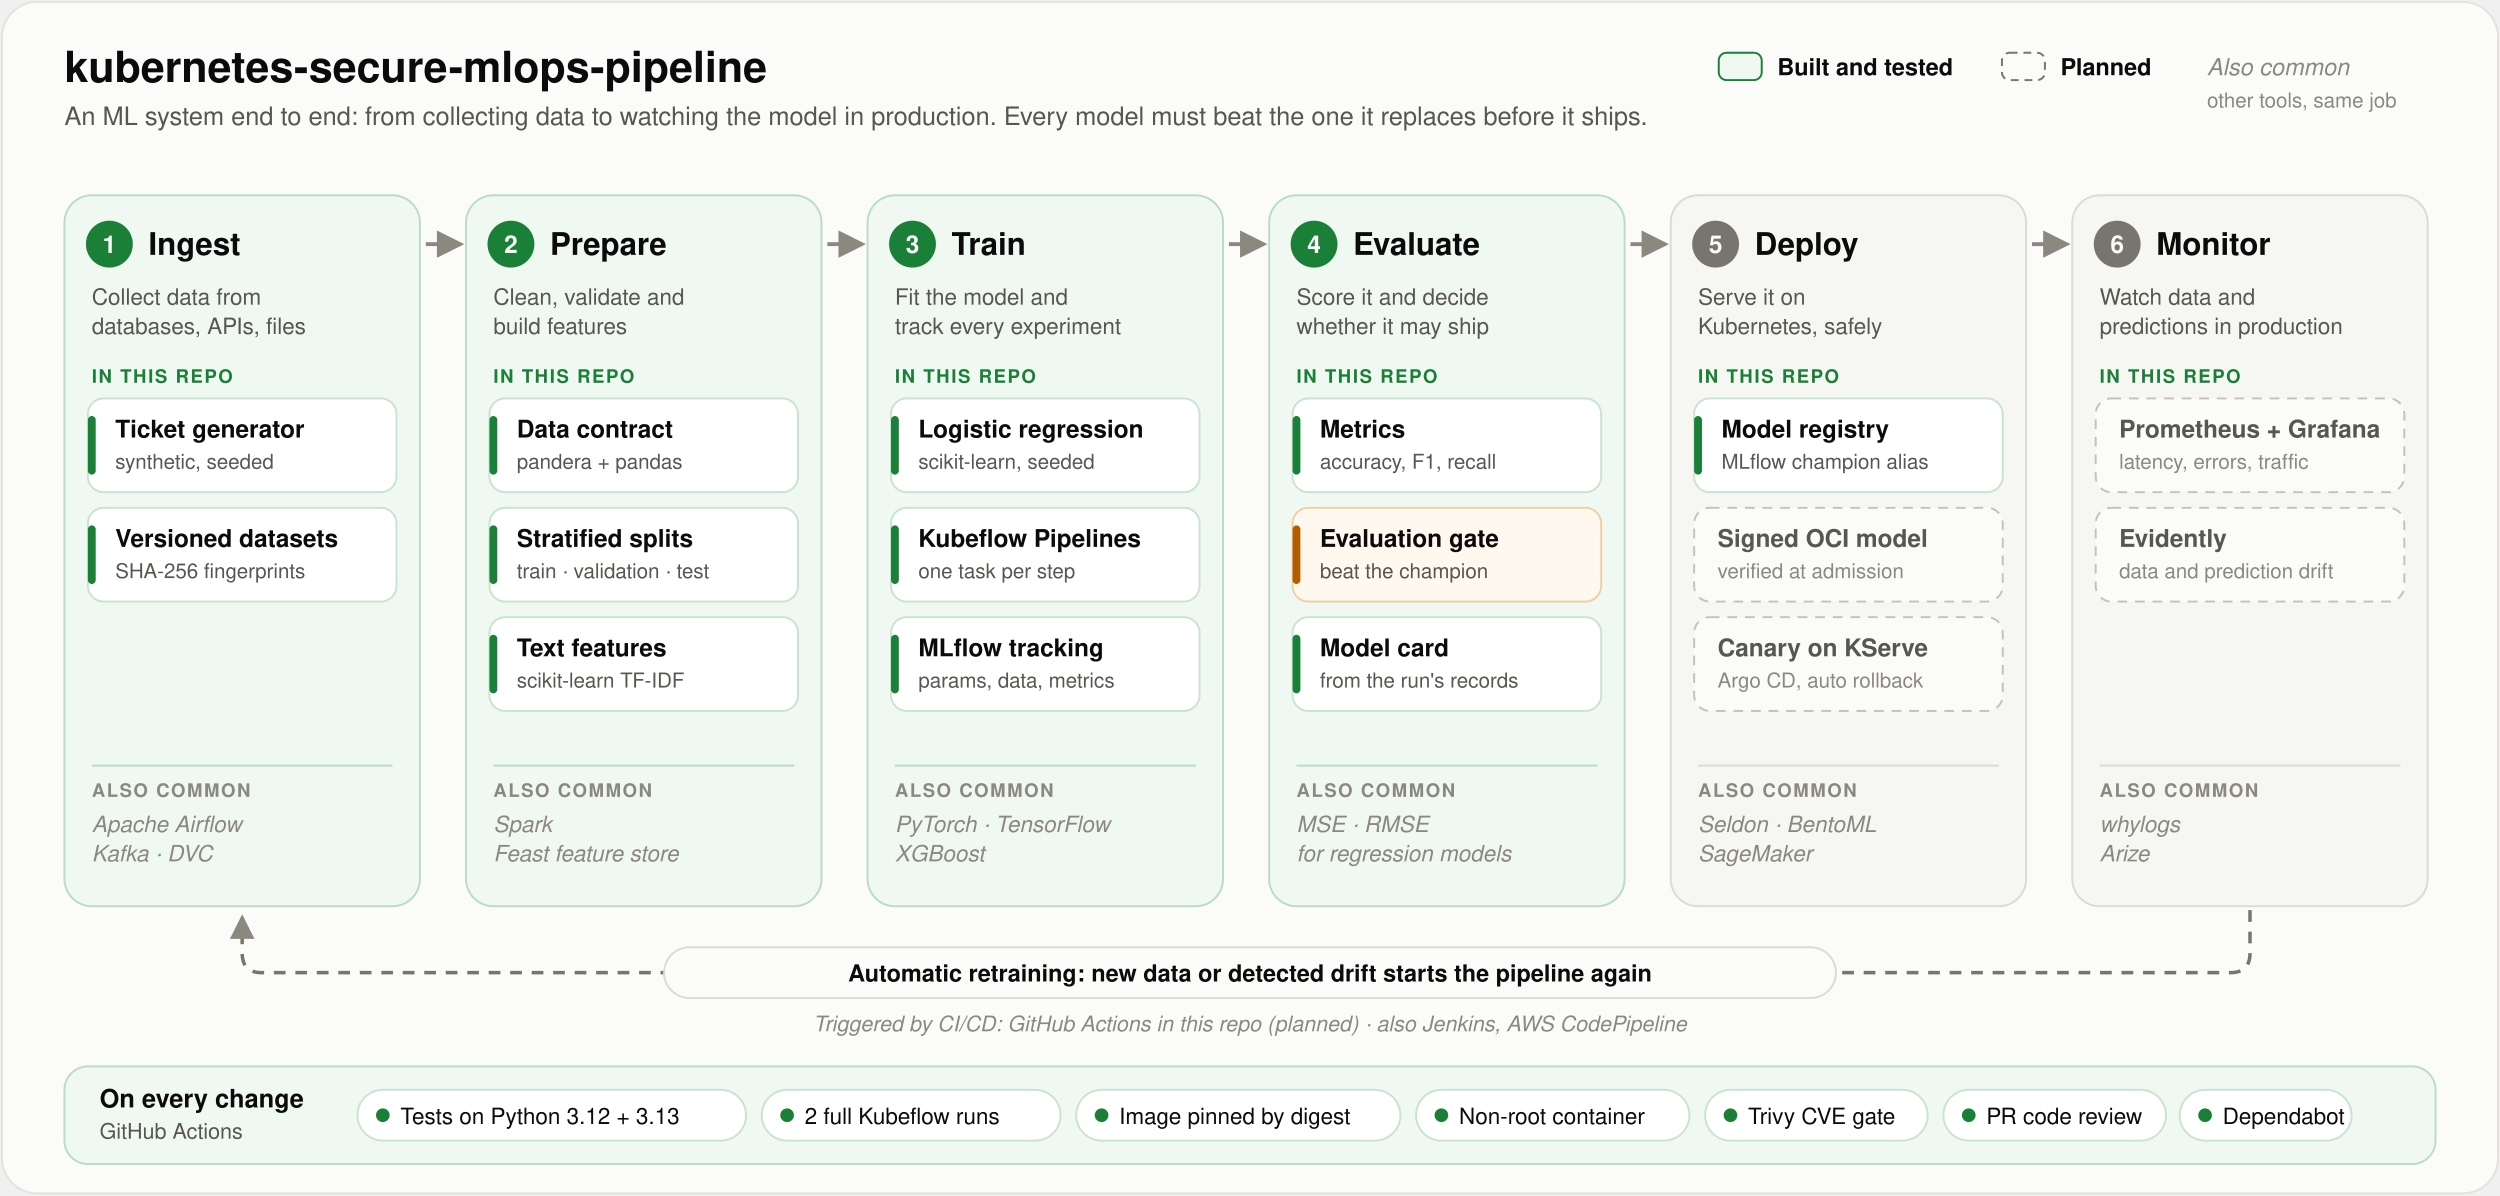
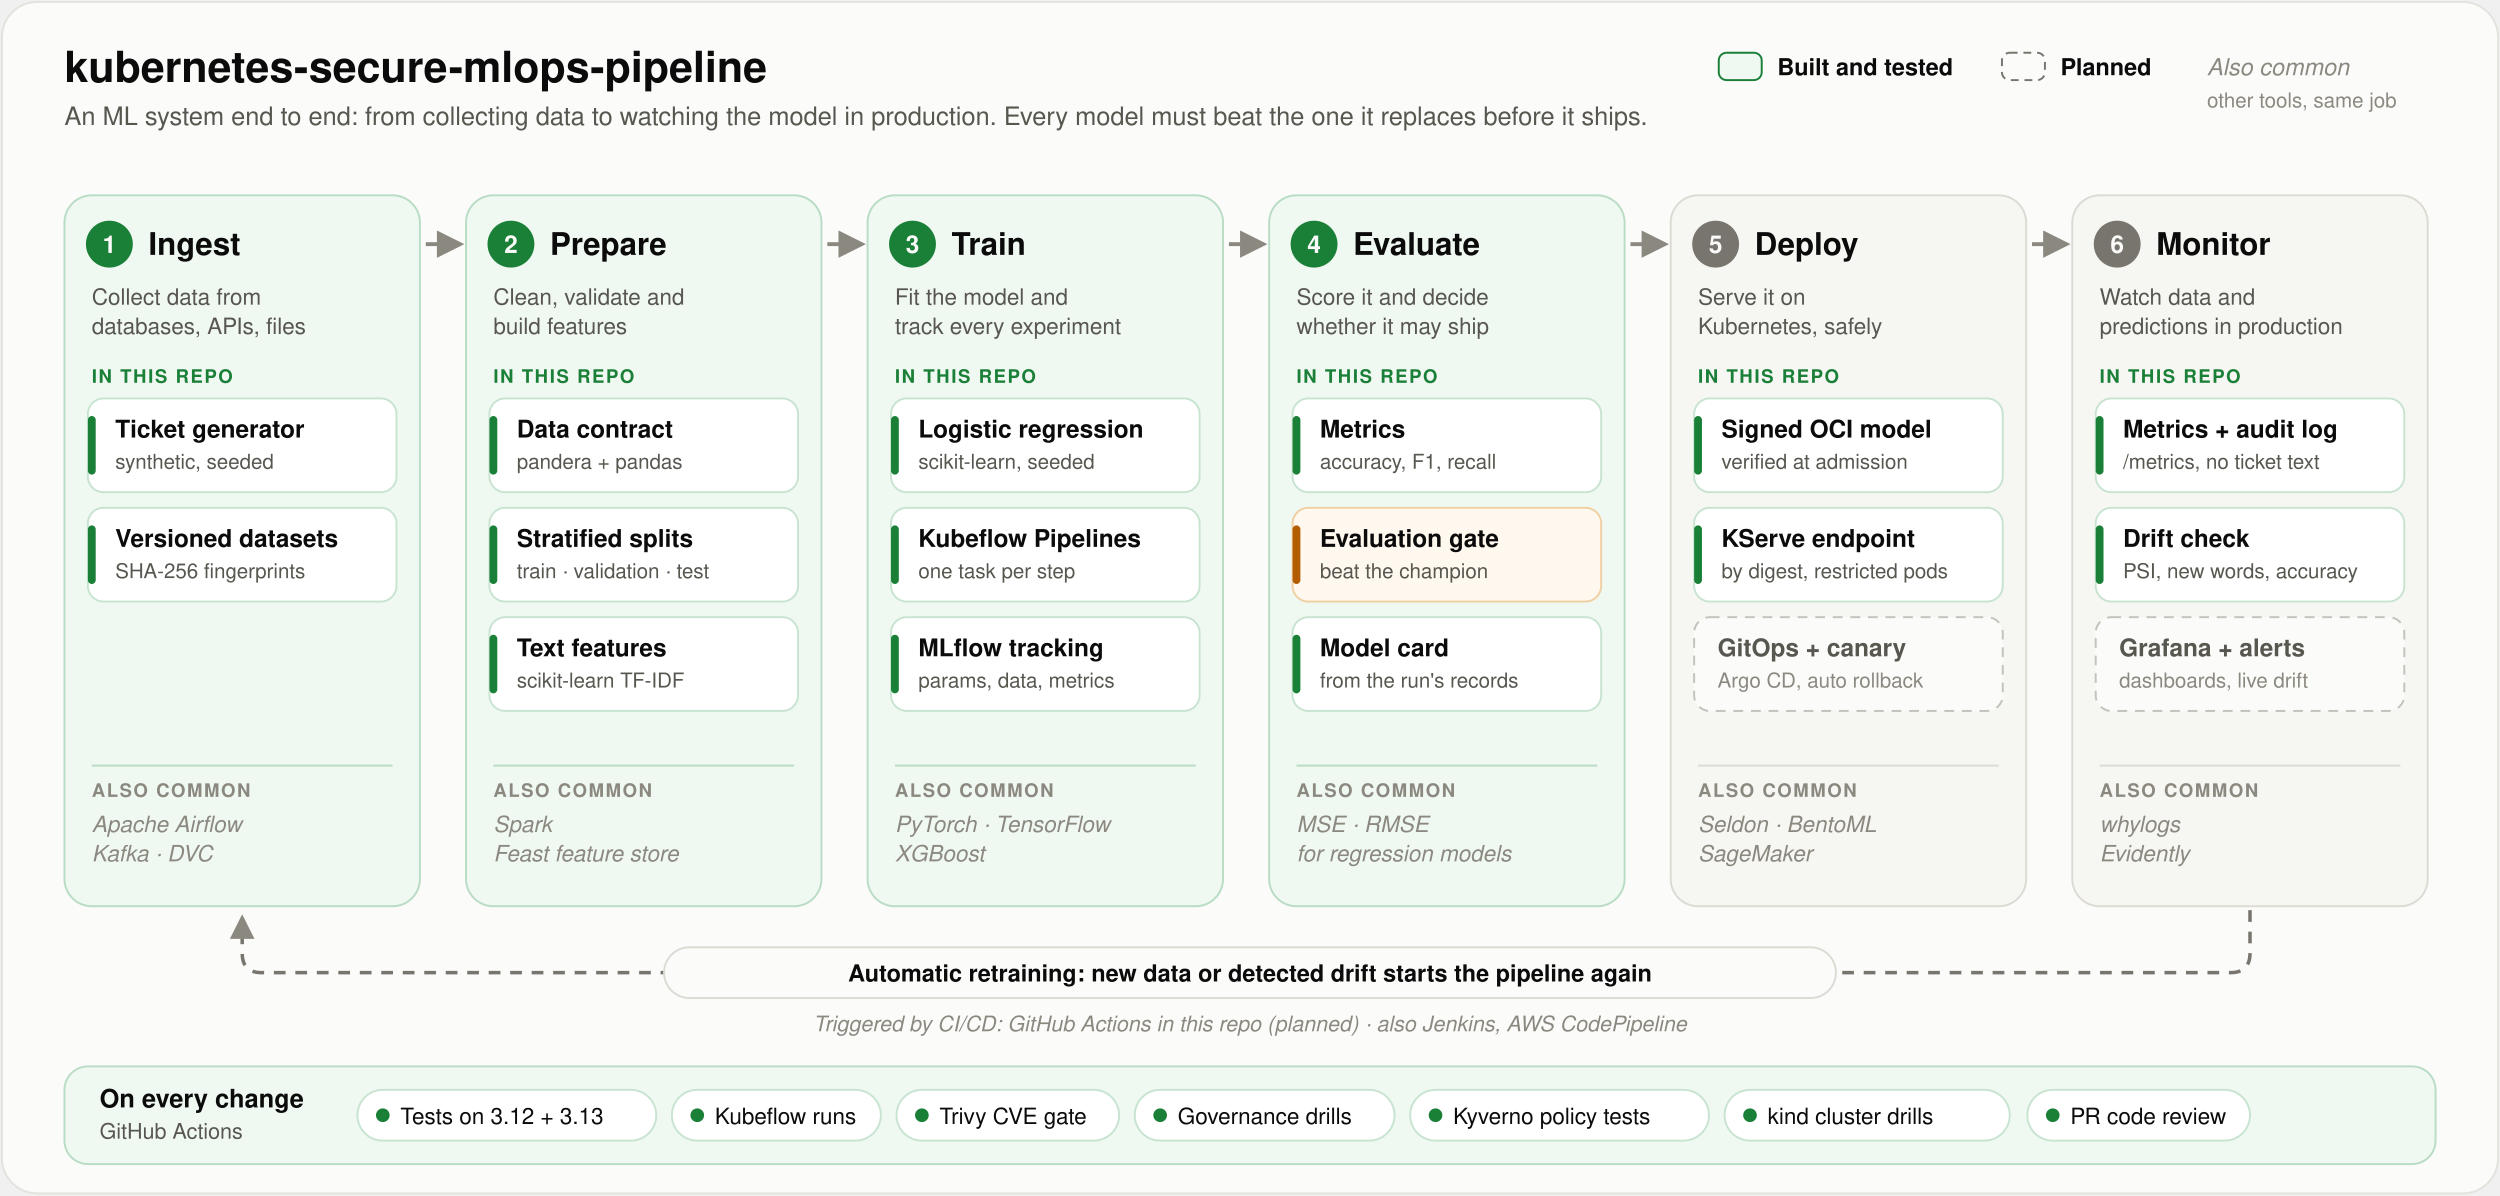
<svg xmlns="http://www.w3.org/2000/svg" width="1280" height="612" viewBox="0 0 1280 612" role="img" aria-labelledby="title desc" font-family="-apple-system, BlinkMacSystemFont, 'Segoe UI', Helvetica, Arial, sans-serif">
  <defs>
    <marker id="arrow" viewBox="0 0 10 10" refX="8.5" refY="5" markerWidth="7" markerHeight="7" orient="auto-start-reverse">
      <path d="M0 0 L10 5 L0 10 z" fill="#8a887f" />
    </marker>
  </defs>
  <rect x="1" y="1" width="1278" height="610" rx="18" fill="#fbfbfa" stroke="#e4e2dc" />
  <text x="33" y="42" font-size="22" font-weight="700" fill="#0b0b0b" text-anchor="start">kubernetes-secure-mlops-pipeline</text>
  <text x="33" y="64" font-size="13" font-weight="400" fill="#57564f" text-anchor="start">An ML system end to end: from collecting data to watching the model in production. Every model must beat the one it replaces before it ships.</text>
  <rect x="880" y="27" width="22" height="14" rx="4" fill="#f0f8f2" stroke="#1a7f37" />
  <text x="910" y="38.5" font-size="12" font-weight="600" fill="#0b0b0b" text-anchor="start">Built and tested</text>
  <rect x="1025" y="27" width="22" height="14" rx="4" fill="#fbfbfa" stroke="#77756d" stroke-dasharray="4 3" />
  <text x="1055" y="38.5" font-size="12" font-weight="600" fill="#0b0b0b" text-anchor="start">Planned</text>
  <text x="1130" y="38.5" font-size="12" font-weight="500" fill="#8a887f" text-anchor="start" font-style="italic">Also common</text>
  <text x="1130" y="55" font-size="10.5" font-weight="400" fill="#8a887f" text-anchor="start">other tools, same job</text>
  <rect x="33" y="100" width="182" height="364" rx="14" fill="#f0f8f2" stroke="#b9dcc4" />
  <circle cx="56" cy="125" r="12" fill="#1a7f37" />
  <text x="56" y="129.5" font-size="12.5" font-weight="700" fill="#fbfbfa" text-anchor="middle">1</text>
  <text x="76" y="130.5" font-size="16" font-weight="700" fill="#0b0b0b" text-anchor="start">Ingest</text>
  <text x="47" y="156" font-size="11.5" font-weight="400" fill="#57564f" text-anchor="start">Collect data from</text>
  <text x="47" y="171" font-size="11.5" font-weight="400" fill="#57564f" text-anchor="start">databases, APIs, files</text>
  <text x="47" y="196" font-size="9.5" font-weight="700" fill="#1a7f37" text-anchor="start" letter-spacing="0.8">IN THIS REPO</text>
  <rect x="45.0" y="204" width="158" height="48" rx="8" fill="#ffffff" stroke="#c8e4d1" />
  <rect x="45.0" y="213" width="4" height="30" rx="2" fill="#1a7f37" />
  <text x="59" y="224" font-size="12.5" font-weight="600" fill="#0b0b0b" text-anchor="start">Ticket generator</text>
  <text x="59" y="240" font-size="10.5" font-weight="400" fill="#57564f" text-anchor="start">synthetic, seeded</text>
  <rect x="45.0" y="260" width="158" height="48" rx="8" fill="#ffffff" stroke="#c8e4d1" />
  <rect x="45.0" y="269" width="4" height="30" rx="2" fill="#1a7f37" />
  <text x="59" y="280" font-size="12.5" font-weight="600" fill="#0b0b0b" text-anchor="start">Versioned datasets</text>
  <text x="59" y="296" font-size="10.5" font-weight="400" fill="#57564f" text-anchor="start">SHA-256 fingerprints</text>
  <line x1="47" y1="392" x2="201" y2="392" stroke="#b9dcc4" />
  <text x="47" y="408" font-size="9.5" font-weight="700" fill="#8a887f" text-anchor="start" letter-spacing="0.8">ALSO COMMON</text>
  <text x="47" y="426" font-size="11.5" font-weight="500" fill="#8a887f" text-anchor="start" font-style="italic">Apache Airflow</text>
  <text x="47" y="441" font-size="11.5" font-weight="500" fill="#8a887f" text-anchor="start" font-style="italic">Kafka · DVC</text>
  <rect x="238.6" y="100" width="182" height="364" rx="14" fill="#f0f8f2" stroke="#b9dcc4" />
  <circle cx="261.6" cy="125" r="12" fill="#1a7f37" />
  <text x="261.6" y="129.5" font-size="12.5" font-weight="700" fill="#fbfbfa" text-anchor="middle">2</text>
  <text x="281.6" y="130.5" font-size="16" font-weight="700" fill="#0b0b0b" text-anchor="start">Prepare</text>
  <text x="252.6" y="156" font-size="11.5" font-weight="400" fill="#57564f" text-anchor="start">Clean, validate and</text>
  <text x="252.6" y="171" font-size="11.5" font-weight="400" fill="#57564f" text-anchor="start">build features</text>
  <text x="252.6" y="196" font-size="9.5" font-weight="700" fill="#1a7f37" text-anchor="start" letter-spacing="0.8">IN THIS REPO</text>
  <rect x="250.6" y="204" width="158" height="48" rx="8" fill="#ffffff" stroke="#c8e4d1" />
  <rect x="250.6" y="213" width="4" height="30" rx="2" fill="#1a7f37" />
  <text x="264.6" y="224" font-size="12.5" font-weight="600" fill="#0b0b0b" text-anchor="start">Data contract</text>
  <text x="264.6" y="240" font-size="10.5" font-weight="400" fill="#57564f" text-anchor="start">pandera + pandas</text>
  <rect x="250.6" y="260" width="158" height="48" rx="8" fill="#ffffff" stroke="#c8e4d1" />
  <rect x="250.6" y="269" width="4" height="30" rx="2" fill="#1a7f37" />
  <text x="264.6" y="280" font-size="12.5" font-weight="600" fill="#0b0b0b" text-anchor="start">Stratified splits</text>
  <text x="264.6" y="296" font-size="10.5" font-weight="400" fill="#57564f" text-anchor="start">train · validation · test</text>
  <rect x="250.6" y="316" width="158" height="48" rx="8" fill="#ffffff" stroke="#c8e4d1" />
  <rect x="250.6" y="325" width="4" height="30" rx="2" fill="#1a7f37" />
  <text x="264.6" y="336" font-size="12.5" font-weight="600" fill="#0b0b0b" text-anchor="start">Text features</text>
  <text x="264.6" y="352" font-size="10.5" font-weight="400" fill="#57564f" text-anchor="start">scikit-learn TF-IDF</text>
  <line x1="252.6" y1="392" x2="406.6" y2="392" stroke="#b9dcc4" />
  <text x="252.6" y="408" font-size="9.5" font-weight="700" fill="#8a887f" text-anchor="start" letter-spacing="0.8">ALSO COMMON</text>
  <text x="252.6" y="426" font-size="11.5" font-weight="500" fill="#8a887f" text-anchor="start" font-style="italic">Spark</text>
  <text x="252.6" y="441" font-size="11.5" font-weight="500" fill="#8a887f" text-anchor="start" font-style="italic">Feast feature store</text>
  <rect x="444.2" y="100" width="182" height="364" rx="14" fill="#f0f8f2" stroke="#b9dcc4" />
  <circle cx="467.2" cy="125" r="12" fill="#1a7f37" />
  <text x="467.2" y="129.5" font-size="12.5" font-weight="700" fill="#fbfbfa" text-anchor="middle">3</text>
  <text x="487.2" y="130.5" font-size="16" font-weight="700" fill="#0b0b0b" text-anchor="start">Train</text>
  <text x="458.2" y="156" font-size="11.5" font-weight="400" fill="#57564f" text-anchor="start">Fit the model and</text>
  <text x="458.2" y="171" font-size="11.5" font-weight="400" fill="#57564f" text-anchor="start">track every experiment</text>
  <text x="458.2" y="196" font-size="9.5" font-weight="700" fill="#1a7f37" text-anchor="start" letter-spacing="0.8">IN THIS REPO</text>
  <rect x="456.2" y="204" width="158" height="48" rx="8" fill="#ffffff" stroke="#c8e4d1" />
  <rect x="456.2" y="213" width="4" height="30" rx="2" fill="#1a7f37" />
  <text x="470.2" y="224" font-size="12.5" font-weight="600" fill="#0b0b0b" text-anchor="start">Logistic regression</text>
  <text x="470.2" y="240" font-size="10.5" font-weight="400" fill="#57564f" text-anchor="start">scikit-learn, seeded</text>
  <rect x="456.2" y="260" width="158" height="48" rx="8" fill="#ffffff" stroke="#c8e4d1" />
  <rect x="456.2" y="269" width="4" height="30" rx="2" fill="#1a7f37" />
  <text x="470.2" y="280" font-size="12.5" font-weight="600" fill="#0b0b0b" text-anchor="start">Kubeflow Pipelines</text>
  <text x="470.2" y="296" font-size="10.5" font-weight="400" fill="#57564f" text-anchor="start">one task per step</text>
  <rect x="456.2" y="316" width="158" height="48" rx="8" fill="#ffffff" stroke="#c8e4d1" />
  <rect x="456.2" y="325" width="4" height="30" rx="2" fill="#1a7f37" />
  <text x="470.2" y="336" font-size="12.5" font-weight="600" fill="#0b0b0b" text-anchor="start">MLflow tracking</text>
  <text x="470.2" y="352" font-size="10.5" font-weight="400" fill="#57564f" text-anchor="start">params, data, metrics</text>
  <line x1="458.2" y1="392" x2="612.2" y2="392" stroke="#b9dcc4" />
  <text x="458.2" y="408" font-size="9.5" font-weight="700" fill="#8a887f" text-anchor="start" letter-spacing="0.8">ALSO COMMON</text>
  <text x="458.2" y="426" font-size="11.5" font-weight="500" fill="#8a887f" text-anchor="start" font-style="italic">PyTorch · TensorFlow</text>
  <text x="458.2" y="441" font-size="11.5" font-weight="500" fill="#8a887f" text-anchor="start" font-style="italic">XGBoost</text>
  <rect x="649.8" y="100" width="182" height="364" rx="14" fill="#f0f8f2" stroke="#b9dcc4" />
  <circle cx="672.8" cy="125" r="12" fill="#1a7f37" />
  <text x="672.8" y="129.5" font-size="12.5" font-weight="700" fill="#fbfbfa" text-anchor="middle">4</text>
  <text x="692.8" y="130.5" font-size="16" font-weight="700" fill="#0b0b0b" text-anchor="start">Evaluate</text>
  <text x="663.8" y="156" font-size="11.5" font-weight="400" fill="#57564f" text-anchor="start">Score it and decide</text>
  <text x="663.8" y="171" font-size="11.5" font-weight="400" fill="#57564f" text-anchor="start">whether it may ship</text>
  <text x="663.8" y="196" font-size="9.5" font-weight="700" fill="#1a7f37" text-anchor="start" letter-spacing="0.8">IN THIS REPO</text>
  <rect x="661.8" y="204" width="158" height="48" rx="8" fill="#ffffff" stroke="#c8e4d1" />
  <rect x="661.8" y="213" width="4" height="30" rx="2" fill="#1a7f37" />
  <text x="675.8" y="224" font-size="12.5" font-weight="600" fill="#0b0b0b" text-anchor="start">Metrics</text>
  <text x="675.8" y="240" font-size="10.5" font-weight="400" fill="#57564f" text-anchor="start">accuracy, F1, recall</text>
  <rect x="661.8" y="260" width="158" height="48" rx="8" fill="#fff8ef" stroke="#f0cfa3" />
  <rect x="661.8" y="269" width="4" height="30" rx="2" fill="#b35c00" />
  <text x="675.8" y="280" font-size="12.5" font-weight="600" fill="#0b0b0b" text-anchor="start">Evaluation gate</text>
  <text x="675.8" y="296" font-size="10.5" font-weight="400" fill="#57564f" text-anchor="start">beat the champion</text>
  <rect x="661.8" y="316" width="158" height="48" rx="8" fill="#ffffff" stroke="#c8e4d1" />
  <rect x="661.8" y="325" width="4" height="30" rx="2" fill="#1a7f37" />
  <text x="675.8" y="336" font-size="12.5" font-weight="600" fill="#0b0b0b" text-anchor="start">Model card</text>
  <text x="675.8" y="352" font-size="10.5" font-weight="400" fill="#57564f" text-anchor="start">from the run's records</text>
  <line x1="663.8" y1="392" x2="817.8" y2="392" stroke="#b9dcc4" />
  <text x="663.8" y="408" font-size="9.5" font-weight="700" fill="#8a887f" text-anchor="start" letter-spacing="0.8">ALSO COMMON</text>
  <text x="663.8" y="426" font-size="11.5" font-weight="500" fill="#8a887f" text-anchor="start" font-style="italic">MSE · RMSE</text>
  <text x="663.8" y="441" font-size="11.5" font-weight="500" fill="#8a887f" text-anchor="start" font-style="italic">for regression models</text>
  <rect x="855.4" y="100" width="182" height="364" rx="14" fill="#f6f6f3" stroke="#dcdad3" />
  <circle cx="878.4" cy="125" r="12" fill="#77756d" />
  <text x="878.4" y="129.5" font-size="12.5" font-weight="700" fill="#fbfbfa" text-anchor="middle">5</text>
  <text x="898.4" y="130.5" font-size="16" font-weight="700" fill="#0b0b0b" text-anchor="start">Deploy</text>
  <text x="869.4" y="156" font-size="11.5" font-weight="400" fill="#57564f" text-anchor="start">Serve it on</text>
  <text x="869.4" y="171" font-size="11.5" font-weight="400" fill="#57564f" text-anchor="start">Kubernetes, safely</text>
  <text x="869.4" y="196" font-size="9.5" font-weight="700" fill="#1a7f37" text-anchor="start" letter-spacing="0.8">IN THIS REPO</text>
  <rect x="867.4" y="204" width="158" height="48" rx="8" fill="#ffffff" stroke="#c8e4d1" />
  <rect x="867.4" y="213" width="4" height="30" rx="2" fill="#1a7f37" />
-   <text x="881.4" y="224" font-size="12.5" font-weight="600" fill="#0b0b0b" text-anchor="start">Model registry</text>
-   <text x="881.4" y="240" font-size="10.5" font-weight="400" fill="#57564f" text-anchor="start">MLflow champion alias</text>
-   <rect x="867.4" y="260" width="158" height="48" rx="8" fill="#fbfbfa" stroke="#c4c2bb" stroke-dasharray="5 4" />
-   <text x="879.4" y="280" font-size="12.5" font-weight="600" fill="#57564f" text-anchor="start">Signed OCI model</text>
-   <text x="879.4" y="296" font-size="10.5" font-weight="400" fill="#8a887f" text-anchor="start">verified at admission</text>
+   <text x="881.4" y="224" font-size="12.5" font-weight="600" fill="#0b0b0b" text-anchor="start">Signed OCI model</text>
+   <text x="881.4" y="240" font-size="10.5" font-weight="400" fill="#57564f" text-anchor="start">verified at admission</text>
+   <rect x="867.4" y="260" width="158" height="48" rx="8" fill="#ffffff" stroke="#c8e4d1" />
+   <rect x="867.4" y="269" width="4" height="30" rx="2" fill="#1a7f37" />
+   <text x="881.4" y="280" font-size="12.5" font-weight="600" fill="#0b0b0b" text-anchor="start">KServe endpoint</text>
+   <text x="881.4" y="296" font-size="10.5" font-weight="400" fill="#57564f" text-anchor="start">by digest, restricted pods</text>
  <rect x="867.4" y="316" width="158" height="48" rx="8" fill="#fbfbfa" stroke="#c4c2bb" stroke-dasharray="5 4" />
-   <text x="879.4" y="336" font-size="12.5" font-weight="600" fill="#57564f" text-anchor="start">Canary on KServe</text>
+   <text x="879.4" y="336" font-size="12.5" font-weight="600" fill="#57564f" text-anchor="start">GitOps + canary</text>
  <text x="879.4" y="352" font-size="10.5" font-weight="400" fill="#8a887f" text-anchor="start">Argo CD, auto rollback</text>
  <line x1="869.4" y1="392" x2="1023.4" y2="392" stroke="#dcdad3" />
  <text x="869.4" y="408" font-size="9.5" font-weight="700" fill="#8a887f" text-anchor="start" letter-spacing="0.8">ALSO COMMON</text>
  <text x="869.4" y="426" font-size="11.5" font-weight="500" fill="#8a887f" text-anchor="start" font-style="italic">Seldon · BentoML</text>
  <text x="869.4" y="441" font-size="11.5" font-weight="500" fill="#8a887f" text-anchor="start" font-style="italic">SageMaker</text>
  <rect x="1061" y="100" width="182" height="364" rx="14" fill="#f6f6f3" stroke="#dcdad3" />
  <circle cx="1084" cy="125" r="12" fill="#77756d" />
  <text x="1084" y="129.5" font-size="12.5" font-weight="700" fill="#fbfbfa" text-anchor="middle">6</text>
  <text x="1104" y="130.5" font-size="16" font-weight="700" fill="#0b0b0b" text-anchor="start">Monitor</text>
  <text x="1075" y="156" font-size="11.5" font-weight="400" fill="#57564f" text-anchor="start">Watch data and</text>
  <text x="1075" y="171" font-size="11.5" font-weight="400" fill="#57564f" text-anchor="start">predictions in production</text>
  <text x="1075" y="196" font-size="9.5" font-weight="700" fill="#1a7f37" text-anchor="start" letter-spacing="0.8">IN THIS REPO</text>
-   <rect x="1073.0" y="204" width="158" height="48" rx="8" fill="#fbfbfa" stroke="#c4c2bb" stroke-dasharray="5 4" />
-   <text x="1085" y="224" font-size="12.5" font-weight="600" fill="#57564f" text-anchor="start">Prometheus + Grafana</text>
-   <text x="1085" y="240" font-size="10.5" font-weight="400" fill="#8a887f" text-anchor="start">latency, errors, traffic</text>
-   <rect x="1073.0" y="260" width="158" height="48" rx="8" fill="#fbfbfa" stroke="#c4c2bb" stroke-dasharray="5 4" />
-   <text x="1085" y="280" font-size="12.5" font-weight="600" fill="#57564f" text-anchor="start">Evidently</text>
-   <text x="1085" y="296" font-size="10.5" font-weight="400" fill="#8a887f" text-anchor="start">data and prediction drift</text>
+   <rect x="1073.0" y="204" width="158" height="48" rx="8" fill="#ffffff" stroke="#c8e4d1" />
+   <rect x="1073.0" y="213" width="4" height="30" rx="2" fill="#1a7f37" />
+   <text x="1087" y="224" font-size="12.5" font-weight="600" fill="#0b0b0b" text-anchor="start">Metrics + audit log</text>
+   <text x="1087" y="240" font-size="10.5" font-weight="400" fill="#57564f" text-anchor="start">/metrics, no ticket text</text>
+   <rect x="1073.0" y="260" width="158" height="48" rx="8" fill="#ffffff" stroke="#c8e4d1" />
+   <rect x="1073.0" y="269" width="4" height="30" rx="2" fill="#1a7f37" />
+   <text x="1087" y="280" font-size="12.5" font-weight="600" fill="#0b0b0b" text-anchor="start">Drift check</text>
+   <text x="1087" y="296" font-size="10.5" font-weight="400" fill="#57564f" text-anchor="start">PSI, new words, accuracy</text>
+   <rect x="1073.0" y="316" width="158" height="48" rx="8" fill="#fbfbfa" stroke="#c4c2bb" stroke-dasharray="5 4" />
+   <text x="1085" y="336" font-size="12.5" font-weight="600" fill="#57564f" text-anchor="start">Grafana + alerts</text>
+   <text x="1085" y="352" font-size="10.5" font-weight="400" fill="#8a887f" text-anchor="start">dashboards, live drift</text>
  <line x1="1075" y1="392" x2="1229" y2="392" stroke="#dcdad3" />
  <text x="1075" y="408" font-size="9.5" font-weight="700" fill="#8a887f" text-anchor="start" letter-spacing="0.8">ALSO COMMON</text>
  <text x="1075" y="426" font-size="11.5" font-weight="500" fill="#8a887f" text-anchor="start" font-style="italic">whylogs</text>
-   <text x="1075" y="441" font-size="11.5" font-weight="500" fill="#8a887f" text-anchor="start" font-style="italic">Arize</text>
+   <text x="1075" y="441" font-size="11.5" font-weight="500" fill="#8a887f" text-anchor="start" font-style="italic">Evidently</text>
  <line x1="218" y1="125" x2="235.6" y2="125" stroke="#8a887f" stroke-width="2" marker-end="url(#arrow)" />
  <line x1="423.6" y1="125" x2="441.2" y2="125" stroke="#8a887f" stroke-width="2" marker-end="url(#arrow)" />
  <line x1="629.2" y1="125" x2="646.8" y2="125" stroke="#8a887f" stroke-width="2" marker-end="url(#arrow)" />
  <line x1="834.8" y1="125" x2="852.4" y2="125" stroke="#8a887f" stroke-width="2" marker-end="url(#arrow)" />
  <line x1="1040.4" y1="125" x2="1058" y2="125" stroke="#8a887f" stroke-width="2" marker-end="url(#arrow)" />
  <path d="M1152 466 V488 Q1152 498 1142 498 H134 Q124 498 124 488 V470" fill="none" stroke="#77756d" stroke-width="1.8" stroke-dasharray="6 5" marker-end="url(#arrow)" />
  <rect x="340" y="485" width="600" height="26" rx="13" fill="#fbfbfa" stroke="#dcdad3" />
  <text x="640" y="502.5" font-size="12" font-weight="600" fill="#0b0b0b" text-anchor="middle">Automatic retraining: new data or detected drift starts the pipeline again</text>
  <text x="640" y="528" font-size="11" font-weight="500" fill="#8a887f" text-anchor="middle" font-style="italic">Triggered by CI/CD: GitHub Actions in this repo (planned) · also Jenkins, AWS CodePipeline</text>
  <rect x="33" y="546" width="1214" height="50" rx="12" fill="#f0f8f2" stroke="#b9dcc4" />
  <text x="51" y="567" font-size="13" font-weight="700" fill="#0b0b0b" text-anchor="start">On every change</text>
  <text x="51" y="583" font-size="11" font-weight="400" fill="#57564f" text-anchor="start">GitHub Actions</text>
-   <rect x="183" y="558" width="199" height="26" rx="13" fill="#ffffff" stroke="#c8e4d1" />
+   <rect x="183" y="558" width="153" height="26" rx="13" fill="#ffffff" stroke="#c8e4d1" />
  <circle cx="196" cy="571" r="3.5" fill="#1a7f37" />
-   <text x="205" y="575.5" font-size="11.5" font-weight="500" fill="#0b0b0b" text-anchor="start">Tests on Python 3.12 + 3.13</text>
-   <rect x="390" y="558" width="153" height="26" rx="13" fill="#ffffff" stroke="#c8e4d1" />
-   <circle cx="403" cy="571" r="3.5" fill="#1a7f37" />
-   <text x="412" y="575.5" font-size="11.5" font-weight="500" fill="#0b0b0b" text-anchor="start">2 full Kubeflow runs</text>
-   <rect x="551" y="558" width="166" height="26" rx="13" fill="#ffffff" stroke="#c8e4d1" />
-   <circle cx="564" cy="571" r="3.5" fill="#1a7f37" />
-   <text x="573" y="575.5" font-size="11.5" font-weight="500" fill="#0b0b0b" text-anchor="start">Image pinned by digest</text>
-   <rect x="725" y="558" width="140" height="26" rx="13" fill="#ffffff" stroke="#c8e4d1" />
-   <circle cx="738" cy="571" r="3.5" fill="#1a7f37" />
-   <text x="747" y="575.5" font-size="11.5" font-weight="500" fill="#0b0b0b" text-anchor="start">Non-root container</text>
-   <rect x="873" y="558" width="114" height="26" rx="13" fill="#ffffff" stroke="#c8e4d1" />
-   <circle cx="886" cy="571" r="3.5" fill="#1a7f37" />
-   <text x="895" y="575.5" font-size="11.5" font-weight="500" fill="#0b0b0b" text-anchor="start">Trivy CVE gate</text>
-   <rect x="995" y="558" width="114" height="26" rx="13" fill="#ffffff" stroke="#c8e4d1" />
-   <circle cx="1008" cy="571" r="3.5" fill="#1a7f37" />
-   <text x="1017" y="575.5" font-size="11.5" font-weight="500" fill="#0b0b0b" text-anchor="start">PR code review</text>
-   <rect x="1116" y="558" width="88" height="26" rx="13" fill="#ffffff" stroke="#c8e4d1" />
-   <circle cx="1129" cy="571" r="3.5" fill="#1a7f37" />
-   <text x="1138" y="575.5" font-size="11.5" font-weight="500" fill="#0b0b0b" text-anchor="start">Dependabot</text>
+   <text x="205" y="575.5" font-size="11.5" font-weight="500" fill="#0b0b0b" text-anchor="start">Tests on 3.12 + 3.13</text>
+   <rect x="344" y="558" width="107" height="26" rx="13" fill="#ffffff" stroke="#c8e4d1" />
+   <circle cx="357" cy="571" r="3.5" fill="#1a7f37" />
+   <text x="366" y="575.5" font-size="11.5" font-weight="500" fill="#0b0b0b" text-anchor="start">Kubeflow runs</text>
+   <rect x="459" y="558" width="114" height="26" rx="13" fill="#ffffff" stroke="#c8e4d1" />
+   <circle cx="472" cy="571" r="3.5" fill="#1a7f37" />
+   <text x="481" y="575.5" font-size="11.5" font-weight="500" fill="#0b0b0b" text-anchor="start">Trivy CVE gate</text>
+   <rect x="581" y="558" width="133" height="26" rx="13" fill="#ffffff" stroke="#c8e4d1" />
+   <circle cx="594" cy="571" r="3.5" fill="#1a7f37" />
+   <text x="603" y="575.5" font-size="11.5" font-weight="500" fill="#0b0b0b" text-anchor="start">Governance drills</text>
+   <rect x="722" y="558" width="153" height="26" rx="13" fill="#ffffff" stroke="#c8e4d1" />
+   <circle cx="735" cy="571" r="3.5" fill="#1a7f37" />
+   <text x="744" y="575.5" font-size="11.5" font-weight="500" fill="#0b0b0b" text-anchor="start">Kyverno policy tests</text>
+   <rect x="883" y="558" width="146" height="26" rx="13" fill="#ffffff" stroke="#c8e4d1" />
+   <circle cx="896" cy="571" r="3.5" fill="#1a7f37" />
+   <text x="905" y="575.5" font-size="11.5" font-weight="500" fill="#0b0b0b" text-anchor="start">kind cluster drills</text>
+   <rect x="1038" y="558" width="114" height="26" rx="13" fill="#ffffff" stroke="#c8e4d1" />
+   <circle cx="1051" cy="571" r="3.5" fill="#1a7f37" />
+   <text x="1060" y="575.5" font-size="11.5" font-weight="500" fill="#0b0b0b" text-anchor="start">PR code review</text>
</svg>
